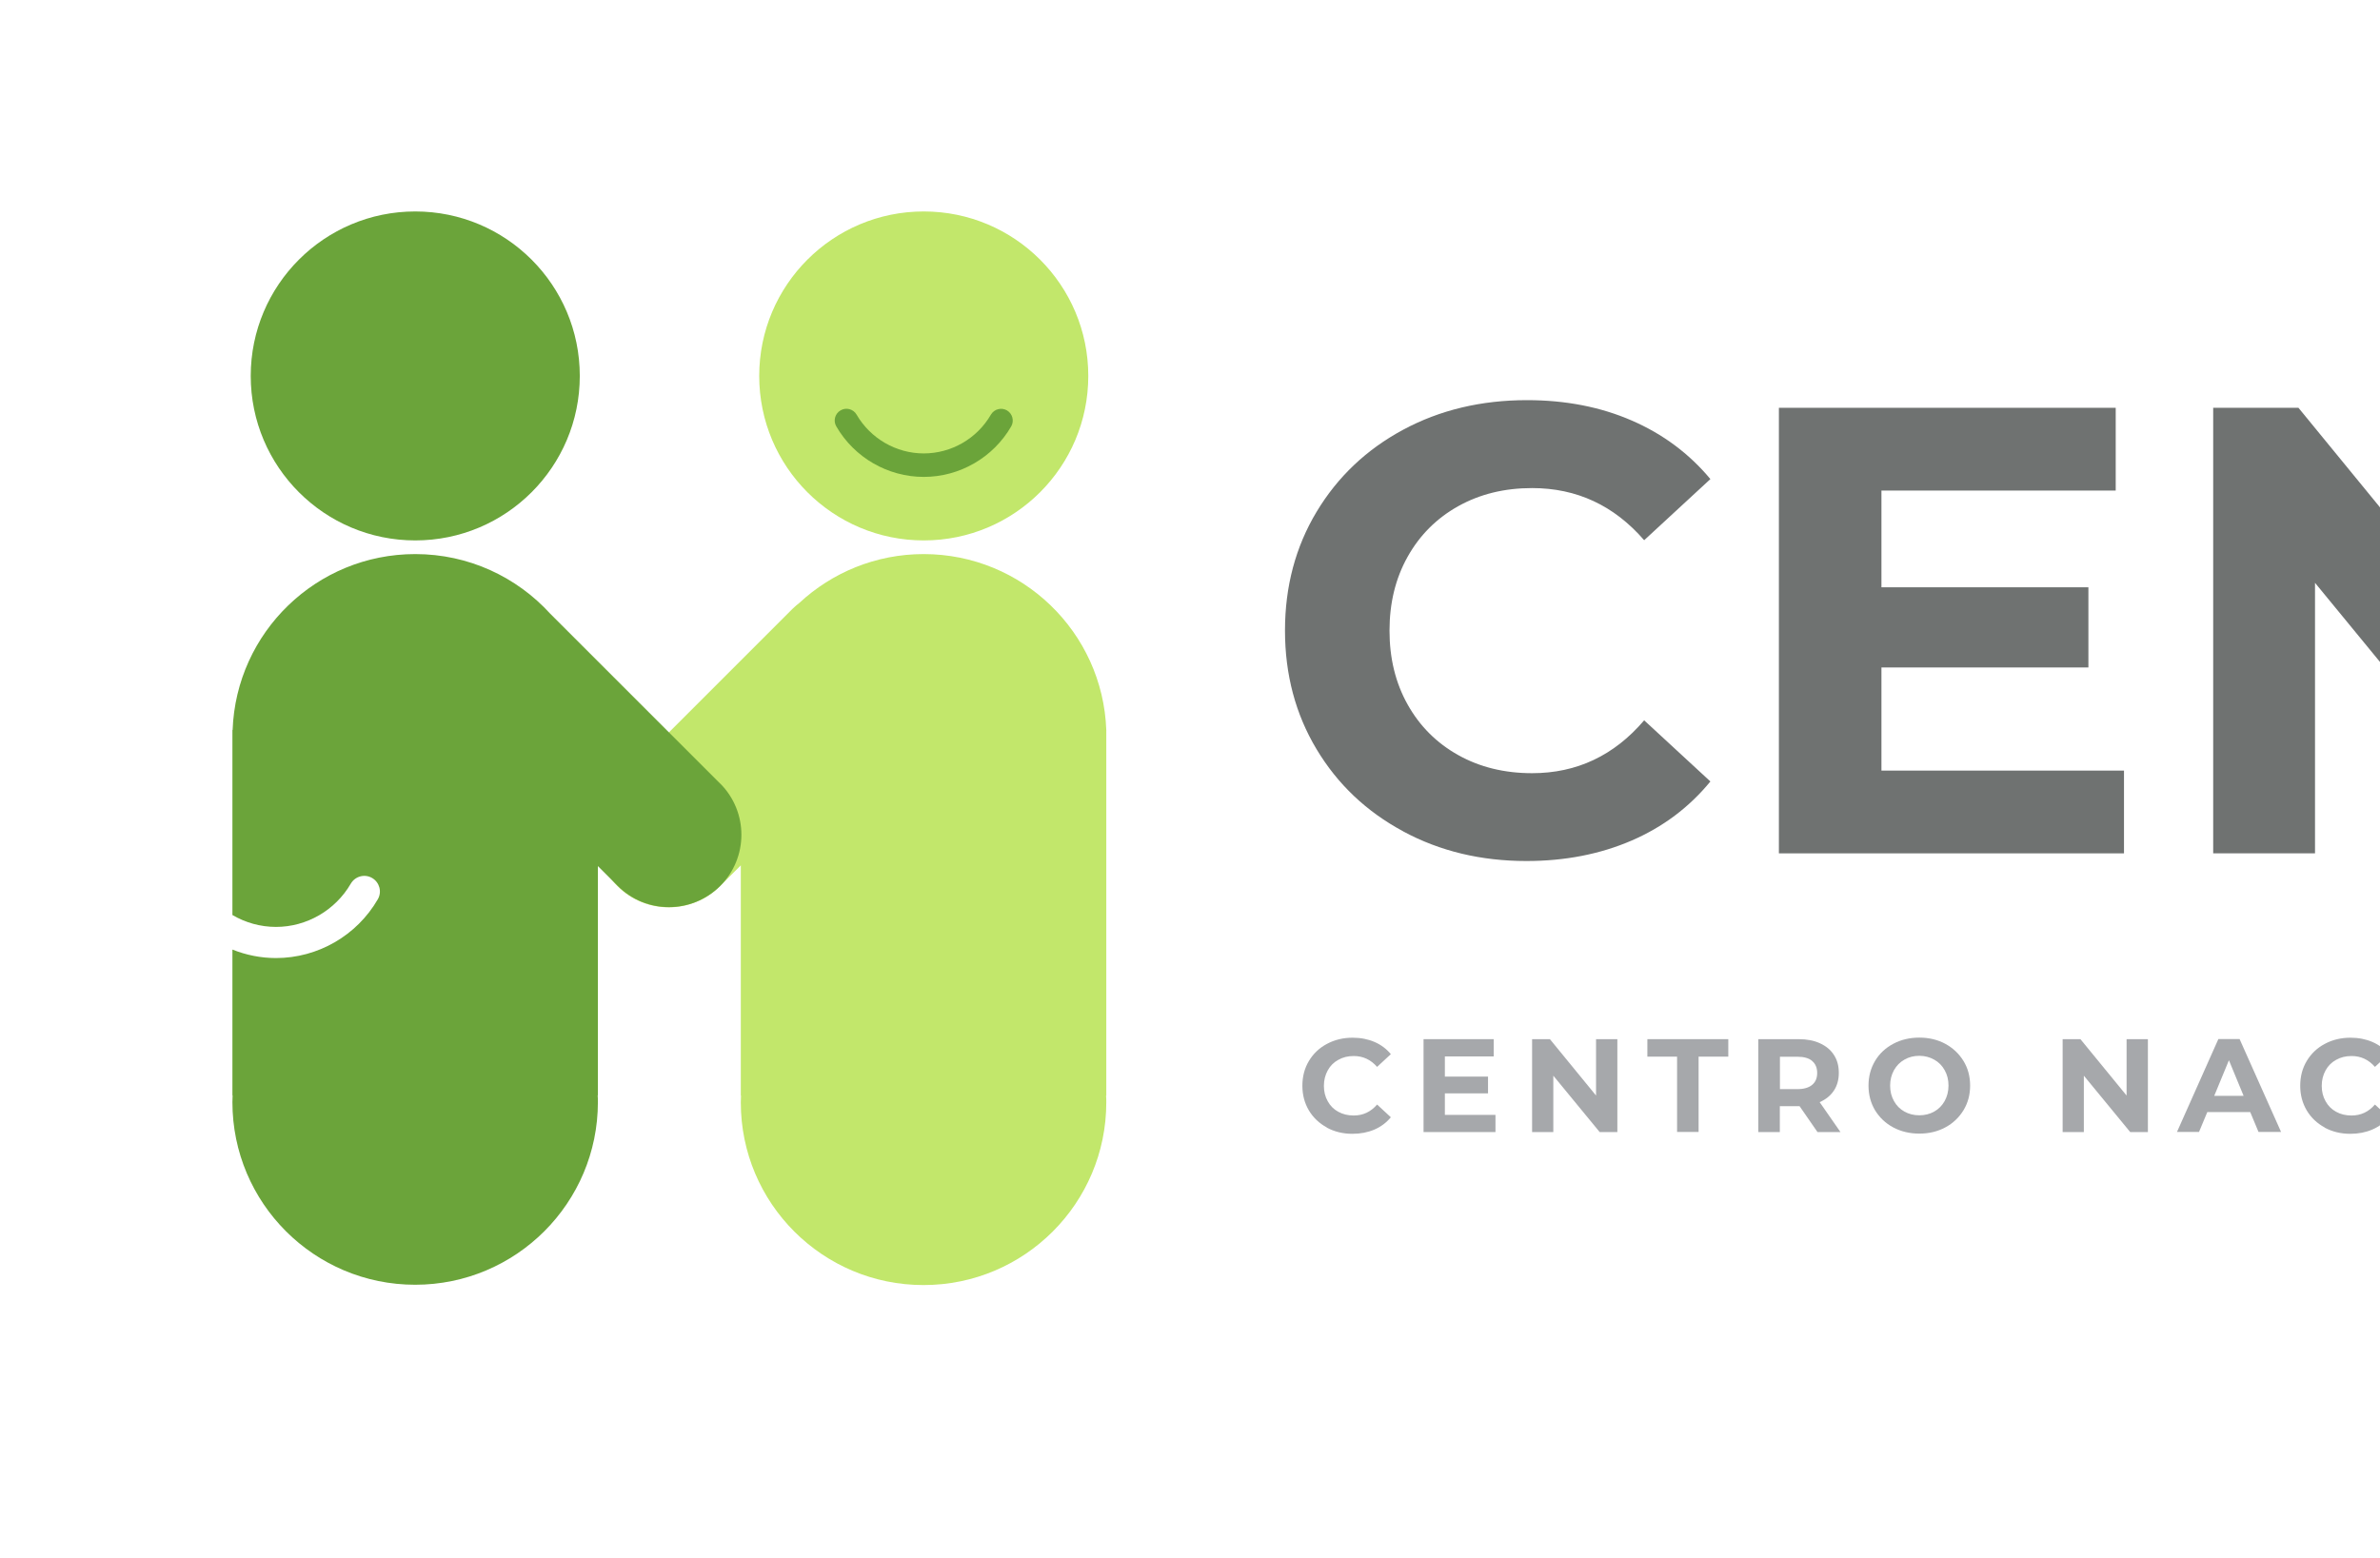
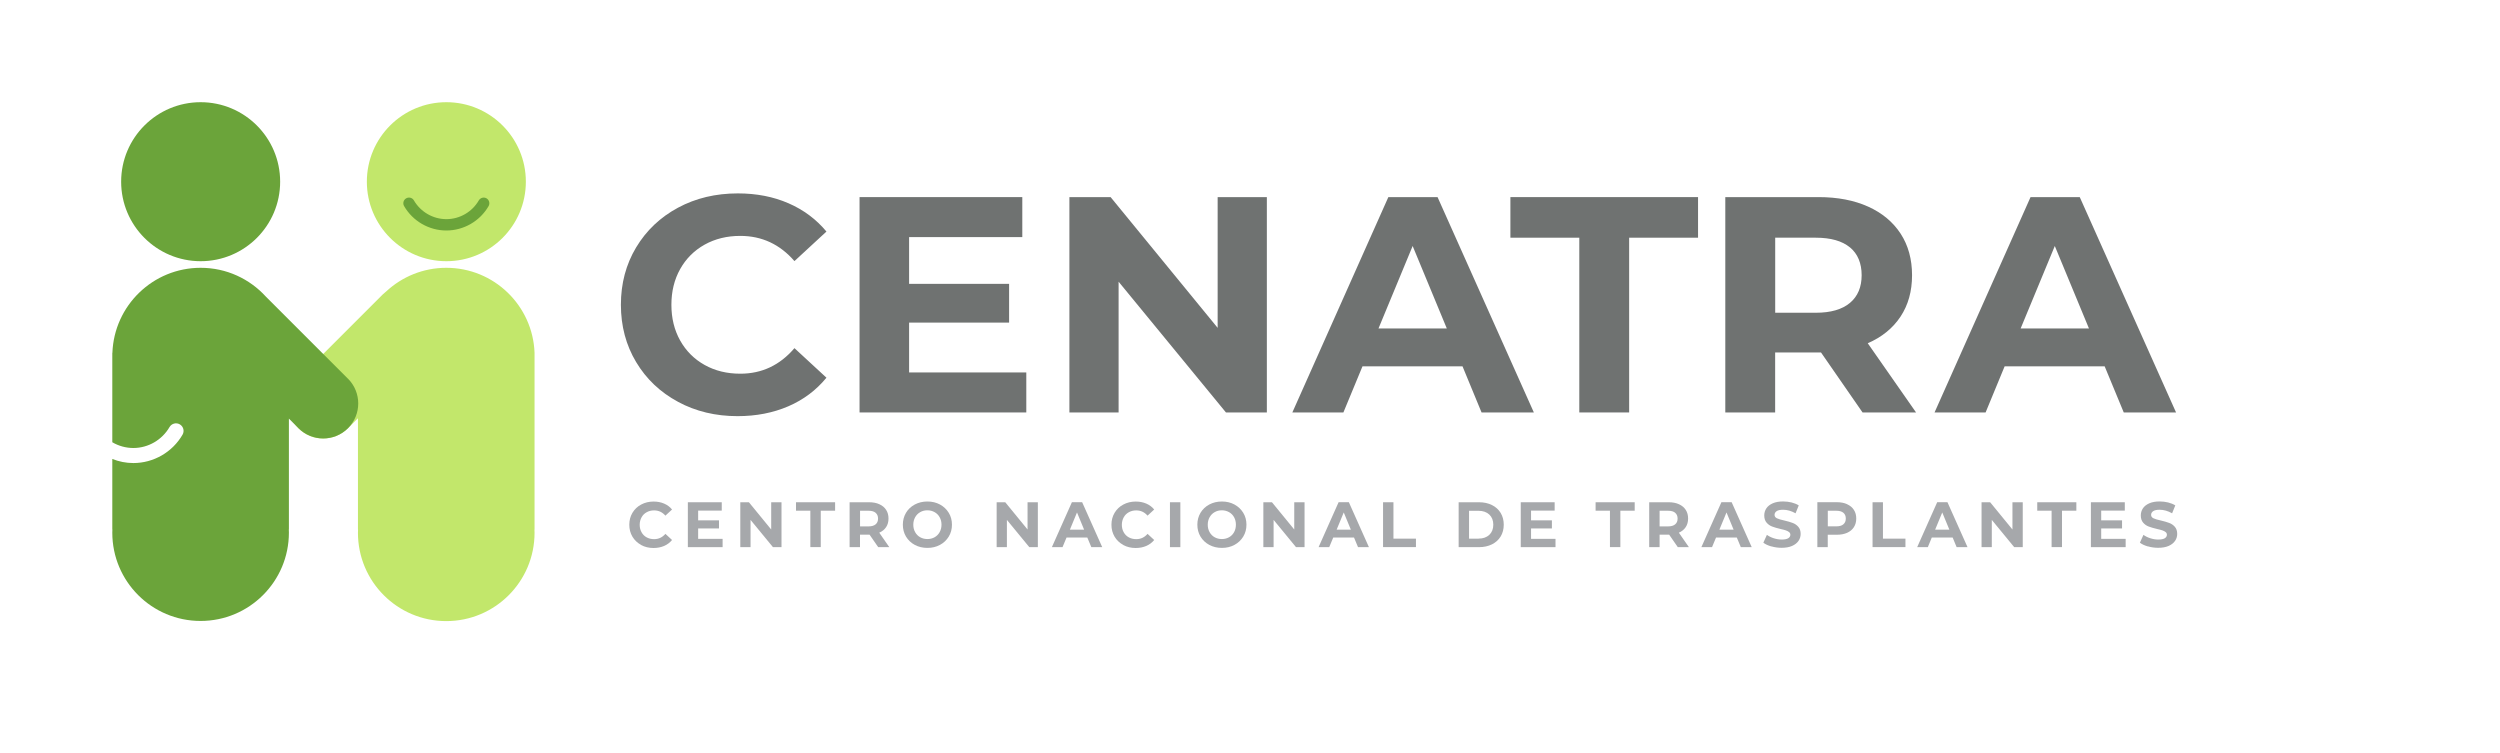
- <svg xmlns="http://www.w3.org/2000/svg" id="Layer_1" data-name="Layer 1" viewBox="390 0 230 150.59">
+ <svg xmlns="http://www.w3.org/2000/svg" id="Layer_1" data-name="Layer 1" viewBox="390 0 500 150.59">
  <defs>
    <style>
      .cls-1 {
        fill: #6ba43a;
      }

      .cls-2 {
        fill: #620f33;
      }

      .cls-3 {
        fill: #a6a8ab;
      }

      .cls-4 {
        fill: #c2e76b;
      }

      .cls-5 {
        stroke: #000;
        stroke-miterlimit: 10;
        stroke-width: 2.76px;
      }

      .cls-5, .cls-6 {
        fill: #6f7271;
      }
    </style>
  </defs>
  <g>
    <g>
      <path class="cls-6" d="M525.6,80.36c-3.55-1.91-6.34-4.55-8.37-7.94-2.03-3.38-3.05-7.21-3.05-11.47s1.02-8.09,3.05-11.47c2.03-3.38,4.82-6.03,8.37-7.94,3.55-1.91,7.54-2.86,11.97-2.86,3.73,0,7.11.66,10.12,1.97,3.02,1.31,5.55,3.2,7.6,5.66l-6.4,5.91c-2.91-3.36-6.52-5.04-10.83-5.04-2.67,0-5.04.58-7.14,1.75-2.09,1.17-3.72,2.8-4.89,4.89-1.17,2.09-1.75,4.47-1.75,7.14s.58,5.05,1.75,7.14c1.17,2.09,2.8,3.72,4.89,4.89,2.09,1.17,4.47,1.75,7.14,1.75,4.31,0,7.92-1.7,10.83-5.11l6.4,5.91c-2.05,2.5-4.59,4.41-7.63,5.72-3.04,1.31-6.42,1.97-10.15,1.97-4.39,0-8.36-.95-11.9-2.86Z" />
      <path class="cls-6" d="M595.26,74.49v8h-33.35v-43.07h32.55v8h-22.64v9.35h20v7.75h-20v9.97h23.44Z" />
      <path class="cls-6" d="M643.37,39.42v43.07h-8.18l-21.47-26.15v26.15h-9.84v-43.07h8.24l21.41,26.15v-26.15h9.84Z" />
      <path class="cls-6" d="M682.5,73.26h-20l-3.82,9.23h-10.21l19.2-43.07h9.84l19.26,43.07h-10.46l-3.81-9.23ZM679.36,65.69l-6.83-16.49-6.83,16.49h13.66Z" />
      <path class="cls-6" d="M705.86,47.54h-13.78v-8.12h37.53v8.12h-13.78v34.95h-9.97v-34.95Z" />
      <path class="cls-6" d="M762.51,82.49l-8.31-12h-9.17v12h-9.97v-43.07h18.64c3.82,0,7.13.64,9.94,1.91,2.81,1.27,4.97,3.08,6.49,5.41,1.52,2.34,2.28,5.11,2.28,8.31s-.77,5.96-2.31,8.28c-1.54,2.32-3.72,4.09-6.55,5.32l9.66,13.84h-10.71ZM759.99,49.48c-1.56-1.29-3.84-1.94-6.83-1.94h-8.12v15.01h8.12c2.99,0,5.27-.66,6.83-1.97,1.56-1.31,2.34-3.16,2.34-5.54s-.78-4.28-2.34-5.57Z" />
      <path class="cls-6" d="M810.93,73.26h-20l-3.81,9.23h-10.21l19.2-43.07h9.84l19.26,43.07h-10.46l-3.82-9.23ZM807.79,65.69l-6.83-16.49-6.83,16.49h13.66Z" />
    </g>
    <g>
      <path class="cls-3" d="M518.23,108.99c-.74-.4-1.32-.95-1.74-1.65-.42-.71-.63-1.5-.63-2.39s.21-1.69.63-2.39c.42-.7,1-1.26,1.74-1.65.74-.4,1.57-.6,2.49-.6.78,0,1.48.14,2.11.41.63.27,1.16.67,1.58,1.18l-1.33,1.23c-.61-.7-1.36-1.05-2.26-1.05-.56,0-1.05.12-1.49.37-.44.24-.78.58-1.02,1.02-.24.44-.37.93-.37,1.49s.12,1.05.37,1.49c.24.44.58.78,1.02,1.02.44.24.93.36,1.49.36.9,0,1.65-.35,2.26-1.06l1.33,1.23c-.43.52-.96.92-1.59,1.19-.63.27-1.34.41-2.12.41-.91,0-1.74-.2-2.48-.6Z" />
      <path class="cls-3" d="M534.52,107.76v1.67h-6.95v-8.98h6.78v1.67h-4.72v1.95h4.17v1.62h-4.17v2.08h4.89Z" />
      <path class="cls-3" d="M546.3,100.45v8.98h-1.71l-4.48-5.45v5.45h-2.05v-8.98h1.72l4.46,5.45v-5.45h2.05Z" />
      <path class="cls-3" d="M552.07,102.14h-2.87v-1.69h7.82v1.69h-2.87v7.28h-2.08v-7.28Z" />
      <path class="cls-3" d="M565.64,109.43l-1.73-2.5h-1.91v2.5h-2.08v-8.98h3.89c.8,0,1.49.13,2.07.4.59.27,1.04.64,1.35,1.13.32.49.47,1.06.47,1.73s-.16,1.24-.48,1.72c-.32.48-.78.85-1.37,1.11l2.01,2.89h-2.23ZM565.12,102.55c-.32-.27-.8-.4-1.42-.4h-1.69v3.13h1.69c.62,0,1.1-.14,1.42-.41.33-.27.49-.66.49-1.15s-.16-.89-.49-1.16Z" />
      <path class="cls-3" d="M572.96,108.98c-.75-.4-1.33-.96-1.76-1.66-.42-.71-.63-1.5-.63-2.38s.21-1.67.63-2.38,1.01-1.26,1.76-1.66c.75-.4,1.59-.6,2.52-.6s1.77.2,2.51.6c.74.4,1.33.96,1.76,1.66s.64,1.5.64,2.38-.21,1.67-.64,2.38c-.43.7-1.01,1.26-1.76,1.66-.74.4-1.58.6-2.51.6s-1.77-.2-2.52-.6ZM576.92,107.45c.43-.24.76-.58,1.01-1.02.24-.44.37-.93.37-1.49s-.12-1.05-.37-1.49c-.24-.44-.58-.78-1.01-1.02-.43-.24-.91-.37-1.44-.37s-1.01.12-1.44.37c-.43.24-.76.58-1.01,1.02-.24.44-.37.93-.37,1.49s.12,1.05.37,1.49c.24.44.58.78,1.01,1.02.43.24.91.36,1.44.36s1.01-.12,1.44-.36Z" />
      <path class="cls-3" d="M597.57,100.45v8.98h-1.71l-4.48-5.45v5.45h-2.05v-8.98h1.72l4.46,5.45v-5.45h2.05Z" />
      <path class="cls-3" d="M607.48,107.5h-4.17l-.8,1.92h-2.13l4-8.98h2.05l4.01,8.98h-2.18l-.8-1.92ZM606.82,105.93l-1.42-3.44-1.42,3.44h2.85Z" />
      <path class="cls-3" d="M614.66,108.99c-.74-.4-1.32-.95-1.74-1.65-.42-.71-.63-1.5-.63-2.39s.21-1.69.63-2.39c.42-.7,1-1.26,1.74-1.65.74-.4,1.57-.6,2.49-.6.78,0,1.48.14,2.11.41.63.27,1.16.67,1.58,1.18l-1.33,1.23c-.61-.7-1.36-1.05-2.26-1.05-.56,0-1.05.12-1.49.37-.44.24-.78.58-1.02,1.02-.24.44-.37.93-.37,1.49s.12,1.05.37,1.49c.24.44.58.78,1.02,1.02.43.24.93.36,1.49.36.9,0,1.65-.35,2.26-1.06l1.33,1.23c-.43.52-.96.92-1.59,1.19-.63.27-1.34.41-2.12.41-.91,0-1.74-.2-2.48-.6Z" />
      <path class="cls-3" d="M623.99,100.45h2.08v8.98h-2.08v-8.98Z" />
      <path class="cls-3" d="M631.86,108.98c-.75-.4-1.33-.96-1.76-1.66-.42-.71-.63-1.5-.63-2.38s.21-1.67.63-2.38c.42-.7,1.01-1.26,1.76-1.66.75-.4,1.59-.6,2.52-.6s1.77.2,2.51.6c.74.4,1.33.96,1.76,1.66.43.7.64,1.5.64,2.38s-.21,1.67-.64,2.38c-.43.7-1.01,1.26-1.76,1.66-.74.4-1.58.6-2.51.6s-1.77-.2-2.52-.6ZM635.81,107.45c.43-.24.76-.58,1.01-1.02.24-.44.36-.93.36-1.49s-.12-1.05-.36-1.49c-.24-.44-.58-.78-1.01-1.02-.43-.24-.91-.37-1.44-.37s-1.01.12-1.44.37c-.43.24-.76.58-1.01,1.02-.24.44-.37.93-.37,1.49s.12,1.05.37,1.49c.24.44.58.78,1.01,1.02.43.24.91.36,1.44.36s1.01-.12,1.44-.36Z" />
      <path class="cls-3" d="M650.91,100.45v8.98h-1.71l-4.48-5.45v5.45h-2.05v-8.98h1.72l4.46,5.45v-5.45h2.05Z" />
      <path class="cls-3" d="M660.82,107.5h-4.17l-.8,1.92h-2.13l4-8.98h2.05l4.01,8.98h-2.18l-.8-1.92ZM660.17,105.93l-1.42-3.44-1.42,3.44h2.85Z" />
      <path class="cls-3" d="M666.61,100.45h2.08v7.28h4.5v1.69h-6.58v-8.98Z" />
      <path class="cls-3" d="M681.73,100.45h4.08c.97,0,1.84.19,2.58.56.75.37,1.33.9,1.74,1.57.41.68.62,1.46.62,2.36s-.21,1.68-.62,2.36c-.42.68-1,1.2-1.74,1.57-.75.37-1.61.56-2.58.56h-4.08v-8.98ZM685.71,107.72c.9,0,1.61-.25,2.15-.75.53-.5.8-1.18.8-2.03s-.27-1.53-.8-2.03c-.54-.5-1.25-.75-2.15-.75h-1.9v5.57h1.9Z" />
      <path class="cls-3" d="M701.1,107.76v1.67h-6.95v-8.98h6.78v1.67h-4.72v1.95h4.17v1.62h-4.17v2.08h4.89Z" />
      <path class="cls-3" d="M711.99,102.14h-2.87v-1.69h7.82v1.69h-2.87v7.28h-2.08v-7.28Z" />
      <path class="cls-3" d="M725.56,109.43l-1.73-2.5h-1.91v2.5h-2.08v-8.98h3.89c.79,0,1.49.13,2.07.4.59.27,1.04.64,1.35,1.13.32.49.47,1.06.47,1.73s-.16,1.24-.48,1.72c-.32.48-.78.85-1.37,1.11l2.01,2.89h-2.23ZM725.03,102.55c-.32-.27-.8-.4-1.42-.4h-1.69v3.13h1.69c.62,0,1.1-.14,1.42-.41.33-.27.49-.66.49-1.15s-.16-.89-.49-1.16Z" />
      <path class="cls-3" d="M737.38,107.5h-4.17l-.8,1.92h-2.13l4-8.98h2.05l4.01,8.98h-2.18l-.8-1.92ZM736.72,105.93l-1.42-3.44-1.42,3.44h2.85Z" />
      <path class="cls-3" d="M744.27,109.29c-.66-.19-1.2-.44-1.6-.75l.71-1.57c.38.28.84.51,1.37.68.53.17,1.06.26,1.59.26.59,0,1.03-.09,1.31-.26.28-.18.42-.41.42-.7,0-.21-.08-.39-.25-.53-.17-.14-.38-.25-.64-.34-.26-.09-.61-.18-1.06-.28-.68-.16-1.24-.32-1.68-.49-.44-.16-.81-.42-1.12-.78-.31-.36-.47-.84-.47-1.44,0-.52.14-.99.42-1.42.28-.42.71-.76,1.28-1.01.57-.25,1.26-.37,2.08-.37.57,0,1.13.07,1.68.2.55.14,1.03.33,1.44.59l-.64,1.58c-.83-.47-1.66-.71-2.49-.71-.58,0-1.01.09-1.29.28-.28.19-.42.44-.42.74s.16.54.48.69c.32.15.81.3,1.47.44.68.16,1.24.32,1.68.49.44.16.81.42,1.12.77.31.35.47.83.47,1.42,0,.51-.14.98-.43,1.4-.29.42-.72.76-1.29,1.01-.57.25-1.27.37-2.09.37-.71,0-1.4-.1-2.06-.29Z" />
      <path class="cls-3" d="M759.43,100.85c.59.27,1.04.64,1.35,1.13.32.49.47,1.06.47,1.73s-.16,1.23-.47,1.72c-.32.49-.77.87-1.35,1.13-.59.26-1.28.39-2.07.39h-1.81v2.47h-2.08v-8.98h3.89c.79,0,1.49.13,2.07.4ZM758.67,104.86c.33-.27.49-.65.49-1.15s-.16-.89-.49-1.16c-.32-.27-.8-.4-1.42-.4h-1.69v3.12h1.69c.62,0,1.1-.13,1.42-.4Z" />
      <path class="cls-3" d="M764.51,100.45h2.08v7.28h4.5v1.69h-6.58v-8.98Z" />
      <path class="cls-3" d="M780.53,107.5h-4.17l-.79,1.92h-2.13l4-8.98h2.05l4.01,8.98h-2.18l-.79-1.92ZM779.87,105.93l-1.42-3.44-1.42,3.44h2.85Z" />
      <path class="cls-3" d="M794.55,100.45v8.98h-1.71l-4.48-5.45v5.45h-2.05v-8.98h1.72l4.46,5.45v-5.45h2.05Z" />
      <path class="cls-3" d="M800.32,102.14h-2.87v-1.69h7.82v1.69h-2.87v7.28h-2.08v-7.28Z" />
      <path class="cls-3" d="M815.13,107.76v1.67h-6.95v-8.98h6.78v1.67h-4.72v1.95h4.17v1.62h-4.17v2.08h4.89Z" />
      <path class="cls-3" d="M819.58,109.29c-.66-.19-1.19-.44-1.6-.75l.71-1.57c.38.28.84.51,1.37.68.53.17,1.06.26,1.59.26.59,0,1.03-.09,1.31-.26.28-.18.42-.41.42-.7,0-.21-.08-.39-.25-.53-.17-.14-.38-.25-.64-.34-.26-.09-.61-.18-1.06-.28-.68-.16-1.24-.32-1.68-.49-.44-.16-.81-.42-1.12-.78s-.47-.84-.47-1.44c0-.52.14-.99.42-1.42.28-.42.71-.76,1.28-1.01.57-.25,1.26-.37,2.08-.37.57,0,1.13.07,1.68.2.55.14,1.03.33,1.44.59l-.64,1.58c-.83-.47-1.66-.71-2.49-.71-.58,0-1.01.09-1.29.28-.28.19-.42.44-.42.74s.16.54.48.69c.32.15.81.3,1.47.44.68.16,1.24.32,1.68.49.44.16.81.42,1.12.77.31.35.47.83.47,1.42,0,.51-.14.98-.43,1.4-.29.42-.72.76-1.29,1.01-.57.25-1.27.37-2.09.37-.71,0-1.4-.1-2.06-.29Z" />
    </g>
    <g>
      <path class="cls-4" d="M495.17,36.34c0,8.78-7.12,15.9-15.9,15.9s-15.9-7.12-15.9-15.9,7.12-15.9,15.9-15.9,15.9,7.12,15.9,15.9ZM496.93,70.57h-.02c-.34-9.45-8.11-17.01-17.65-17.01-4.63,0-8.85,1.79-12,4.71-.23.18-.45.37-.67.58l-16.91,16.91c-2.73,2.73-2.73,7.16,0,9.9,2.73,2.73,7.16,2.73,9.9,0l2.01-2.01v22.26h.02c0,.22-.02.43-.02.65,0,9.76,7.91,17.66,17.66,17.66s17.66-7.91,17.66-17.66c0-.22,0-.43-.02-.65h.02v-35.33Z" />
      <path class="cls-1" d="M487.31,39.67c-.54-.31-1.23-.13-1.55.41-1.34,2.32-3.83,3.75-6.49,3.75s-5.15-1.44-6.49-3.75c-.31-.54-1.01-.73-1.55-.41-.54.31-.73,1.01-.41,1.55,1.74,3.01,4.98,4.88,8.45,4.88s6.71-1.87,8.45-4.88c.31-.54.13-1.23-.41-1.55Z" />
    </g>
    <path class="cls-1" d="M446.03,36.34c0,8.78-7.12,15.9-15.9,15.9s-15.9-7.12-15.9-15.9,7.12-15.9,15.9-15.9,15.9,7.12,15.9,15.9ZM459.61,75.76l-16.44-16.44c-3.23-3.54-7.87-5.76-13.04-5.76-9.54,0-17.31,7.56-17.65,17.01h-.02v17.88c1.26.74,2.71,1.15,4.21,1.15,2.96,0,5.73-1.6,7.23-4.18.42-.72,1.34-.97,2.06-.55.72.42.97,1.34.55,2.06-2.03,3.51-5.8,5.68-9.84,5.68-1.46,0-2.89-.29-4.21-.82v14.09h.02c0,.22-.02.43-.02.65,0,9.76,7.91,17.66,17.66,17.66s17.66-7.91,17.66-17.66c0-.22,0-.43-.02-.65h.02v-22.16l1.92,1.92c2.73,2.73,7.16,2.73,9.9,0h0c2.73-2.73,2.73-7.16,0-9.9Z" />
  </g>
</svg>
